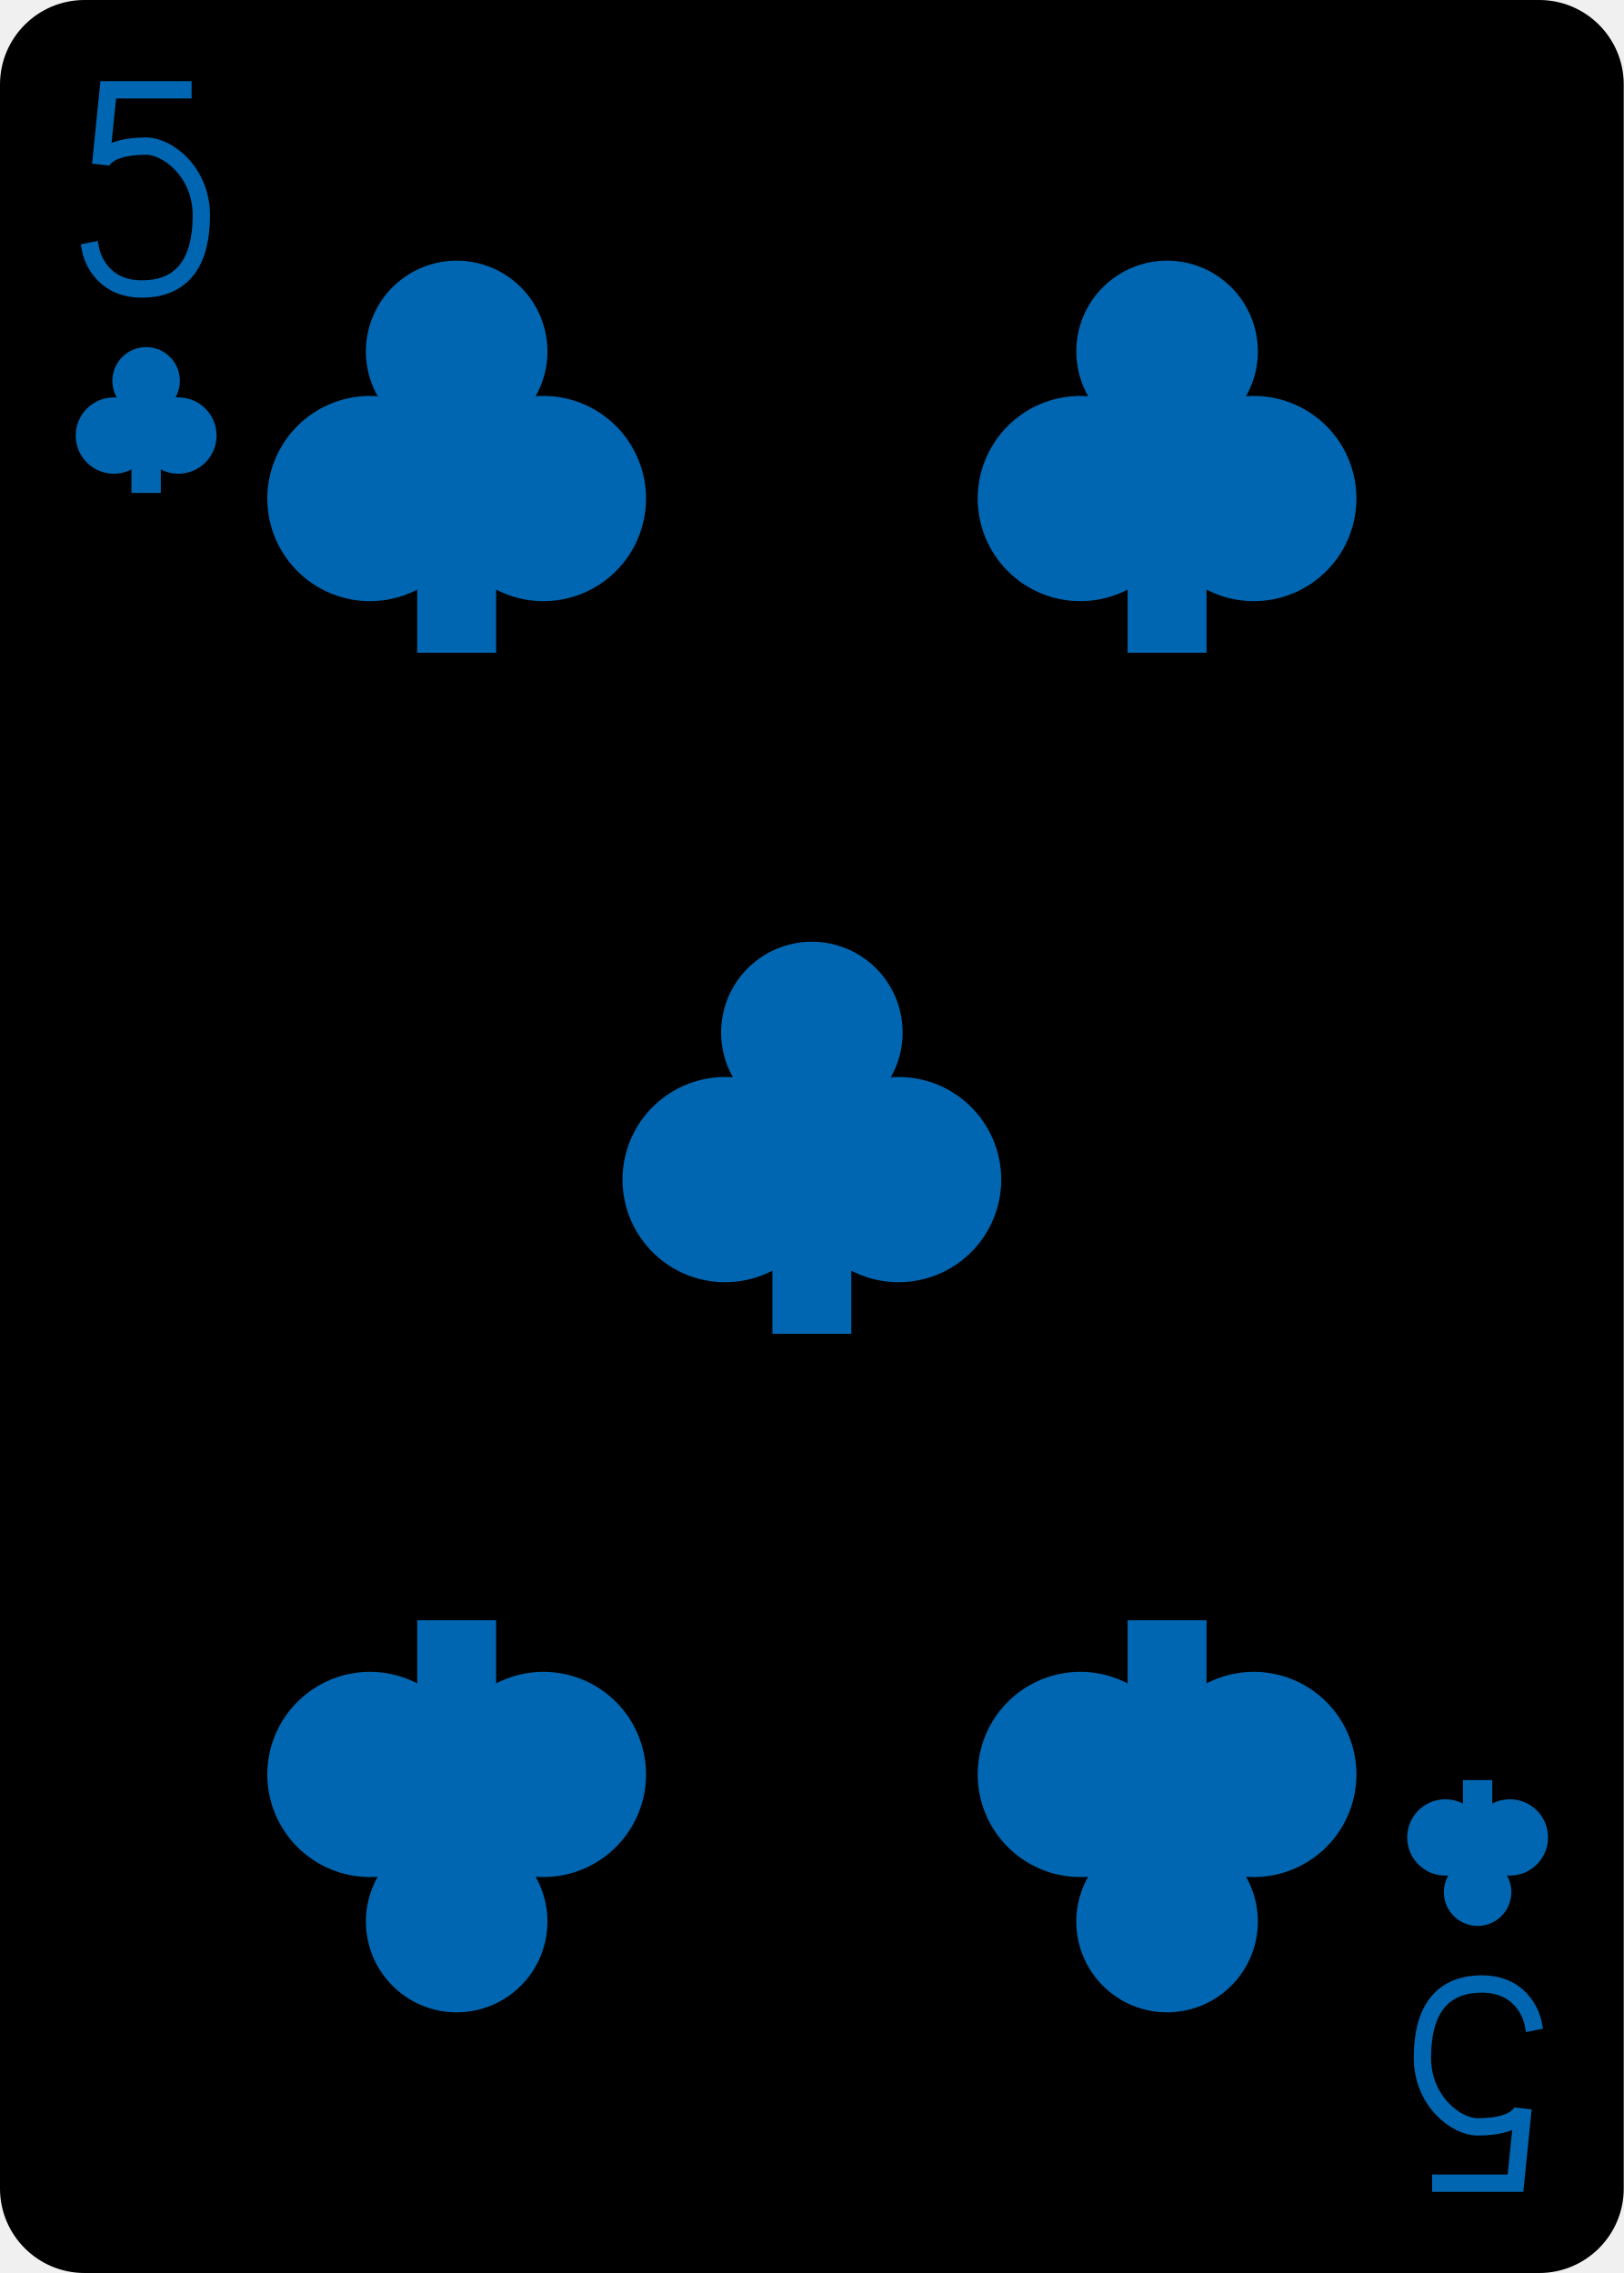
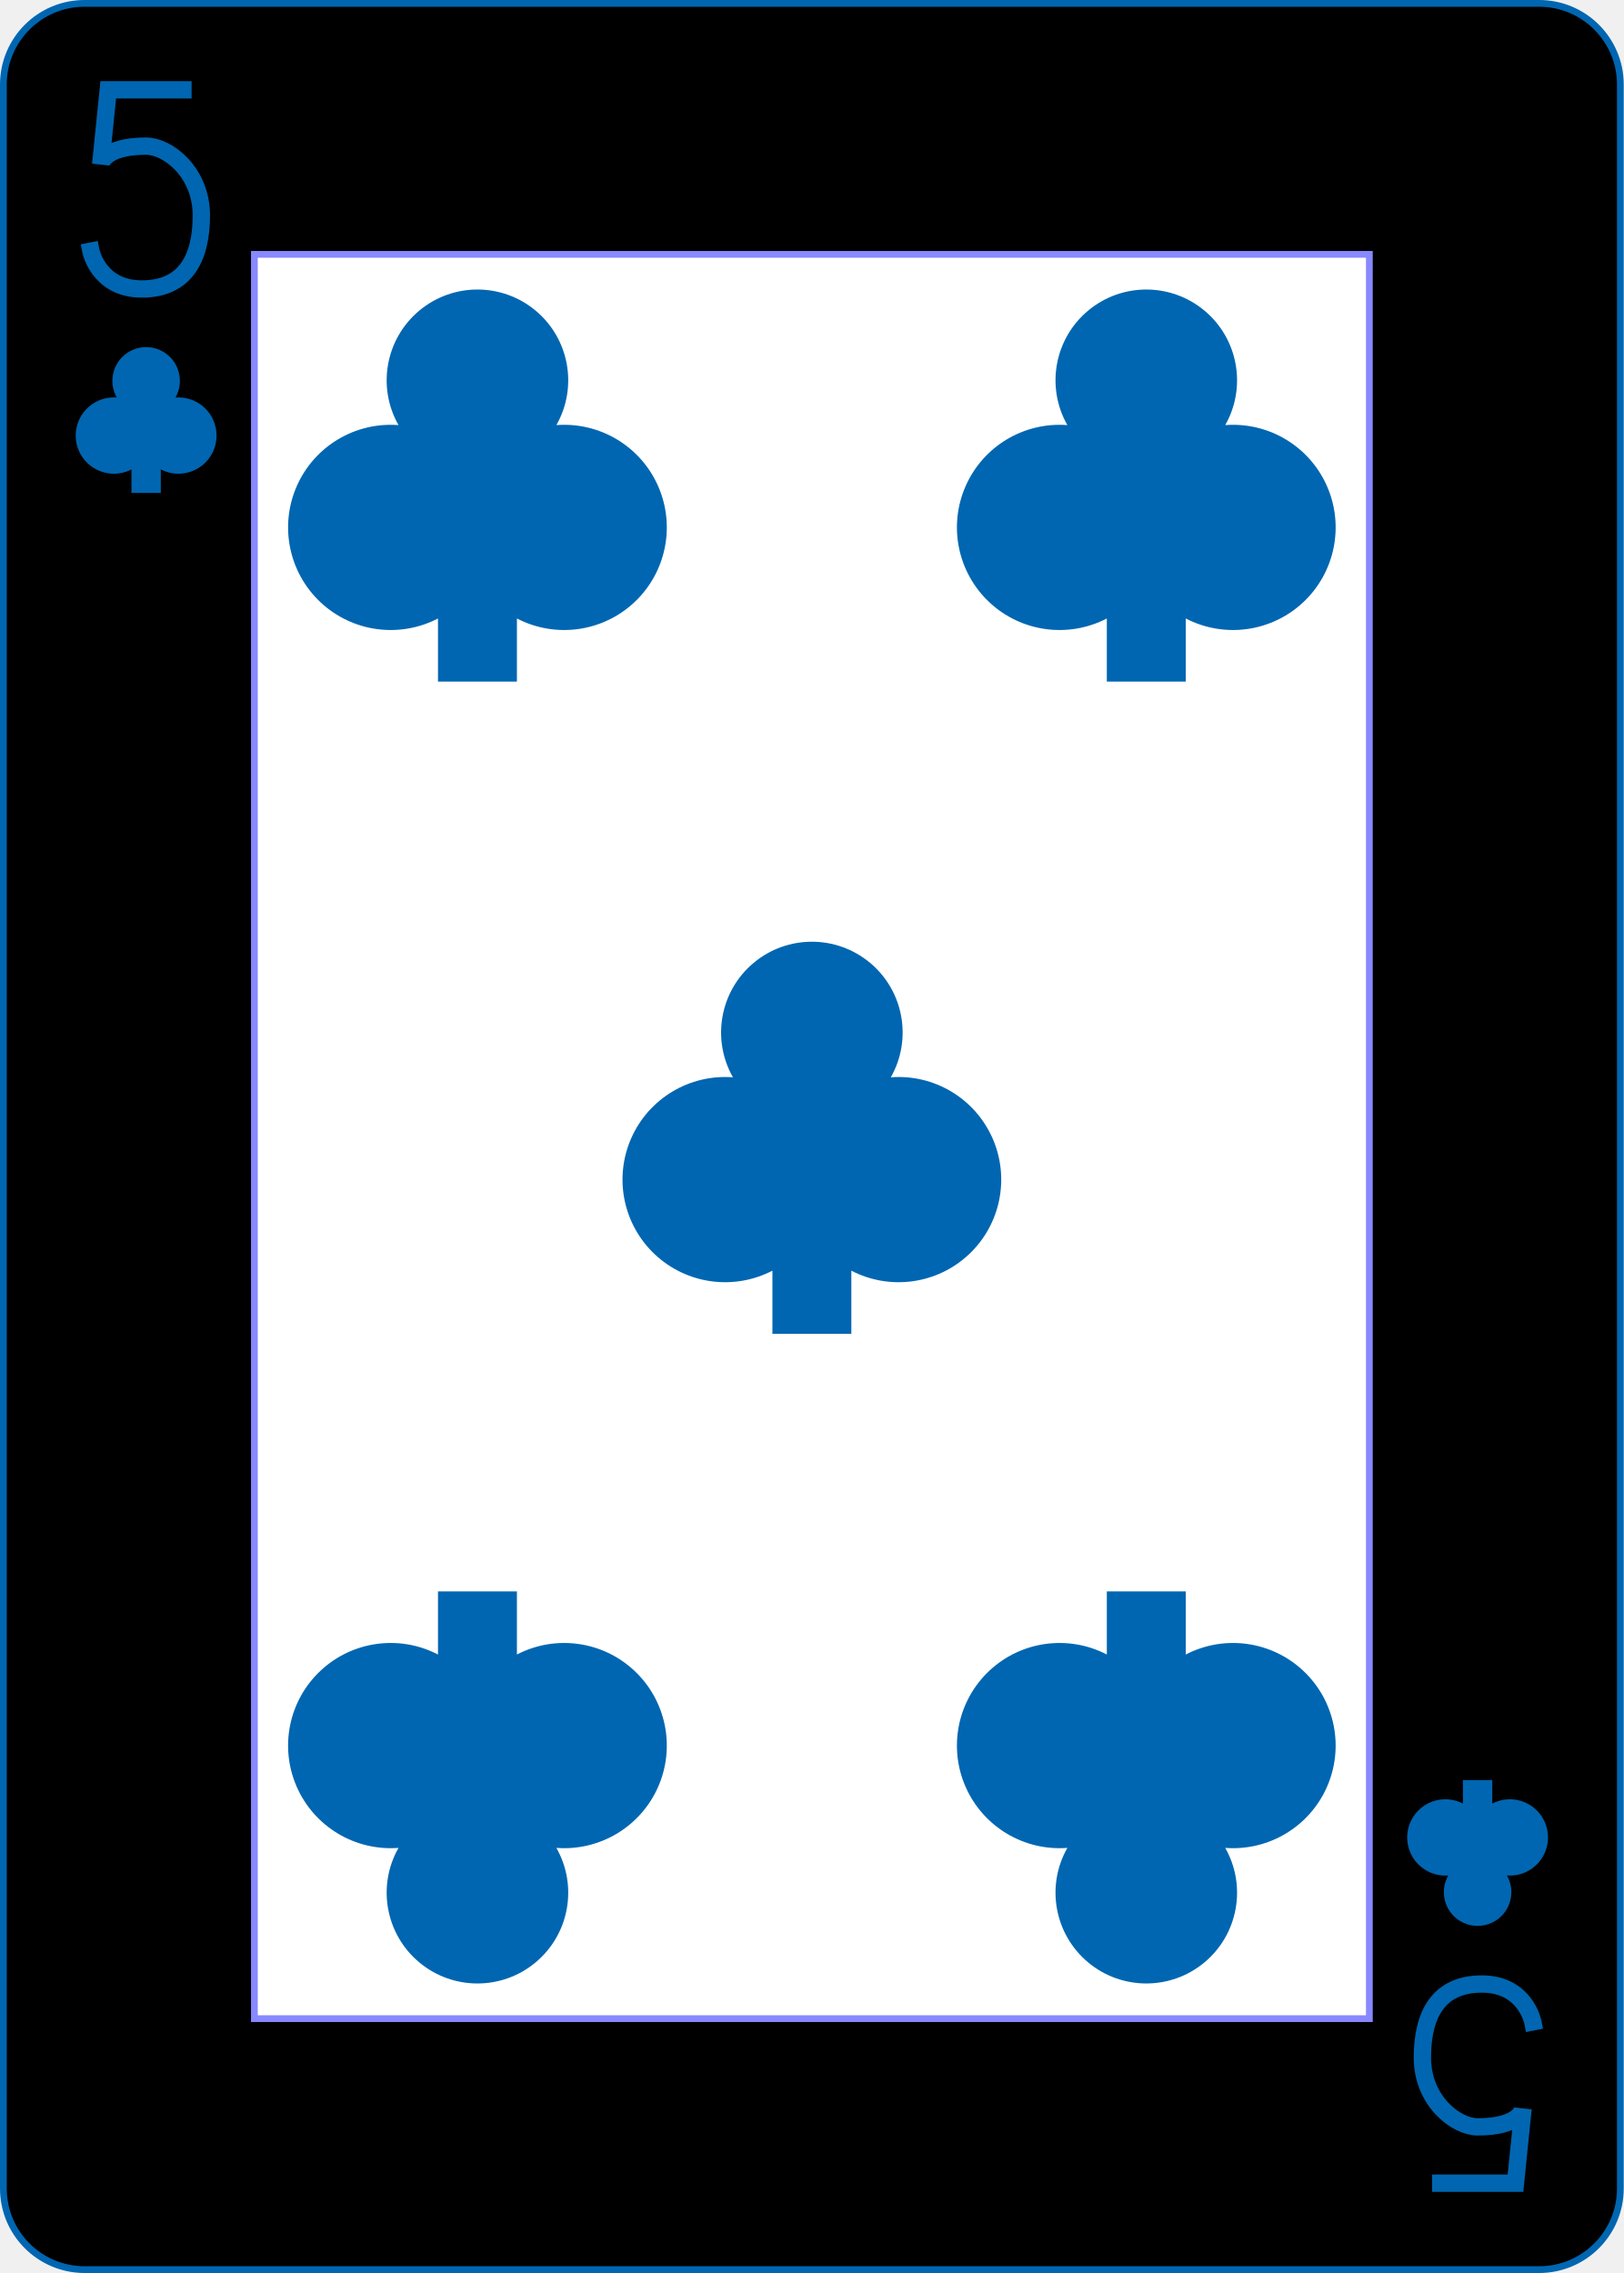
<svg xmlns="http://www.w3.org/2000/svg" xmlns:xlink="http://www.w3.org/1999/xlink" class="card" face="5C" height="3.5in" preserveAspectRatio="none" viewBox="-120 -168 240 336" width="2.5in">
  <defs>
-     <symbol id="SC5" viewBox="-600 -600 1200 1200" preserveAspectRatio="xMinYMid">
+     <symbol id="SC5" preserveAspectRatio="xMinYMid" viewBox="-600 -600 1200 1200">
      <path d="M-100 500L100 500L100 340A260 260 0 1 0 200 -150A230 230 0 1 0 -200 -150A260 260 0 1 0 -100 340Z" fill="#0066b1" />
    </symbol>
-     <symbol id="VC5" viewBox="-500 -500 1000 1000" preserveAspectRatio="xMinYMid">
-       <path d="M170 -460L-175 -460L-210 -115C-210 -115 -200 -200 0 -200C100 -200 255 -80 255 120C255 320 180 460 -20 460C-220 460 -255 285 -255 285" stroke="#0066b1" stroke-width="80" stroke-linecap="square" stroke-miterlimit="1.5" fill="none" />
+     <symbol id="VC5" preserveAspectRatio="xMinYMid" viewBox="-500 -500 1000 1000">
+       <path d="M170 -460L-175 -460L-210 -115C-210 -115 -200 -200 0 -200C100 -200 255 -80 255 120C255 320 180 460 -20 460C-220 460 -255 285 -255 285" fill="none" stroke="#0066b1" stroke-linecap="square" stroke-miterlimit="1.5" stroke-width="80" />
    </symbol>
+     <rect height="260.8" id="XC5" width="164.8" x="-82.4" y="-130.4" />
  </defs>
-   <rect width="239" height="335" x="-119.5" y="-167.5" rx="12" ry="12" fill="#000000" stroke="black" />
-   <use xlink:href="#VC5" height="32" width="32" x="-114.4" y="-156" />
-   <use xlink:href="#SC5" height="26.032" width="26.032" x="-111.416" y="-119" />
-   <use xlink:href="#SC5" height="70" width="70" x="-87.501" y="-135.676" />
-   <use xlink:href="#SC5" height="70" width="70" x="17.501" y="-135.676" />
-   <use xlink:href="#SC5" height="70" width="70" x="-35" y="-35" />
+   <rect fill="#000000" height="335" rx="12" ry="12" stroke="#0066b1" width="239" x="-119.5" y="-167.5" />
+   <use fill="#FFF" height="260.8" stroke="#88f" width="164.8" xlink:href="#XC5" />
+   <use height="32" width="32" x="-114.4" y="-156" xlink:href="#VC5" />
+   <use height="26.032" width="26.032" x="-111.416" y="-119" xlink:href="#SC5" />
+   <use height="70" width="70" x="-84.43" y="-131.409" xlink:href="#SC5" />
+   <use height="70" width="70" x="14.43" y="-131.409" xlink:href="#SC5" />
+   <use height="70" width="70" x="-35" y="-35" xlink:href="#SC5" />
  <g transform="rotate(180)">
-     <use xlink:href="#VC5" height="32" width="32" x="-114.4" y="-156" />
-     <use xlink:href="#SC5" height="26.032" width="26.032" x="-111.416" y="-119" />
-     <use xlink:href="#SC5" height="70" width="70" x="-87.501" y="-135.676" />
-     <use xlink:href="#SC5" height="70" width="70" x="17.501" y="-135.676" />
+     <use height="32" width="32" x="-114.4" y="-156" xlink:href="#VC5" />
+     <use height="26.032" width="26.032" x="-111.416" y="-119" xlink:href="#SC5" />
+     <use height="70" width="70" x="-84.43" y="-131.409" xlink:href="#SC5" />
+     <use height="70" width="70" x="14.43" y="-131.409" xlink:href="#SC5" />
  </g>
</svg>
